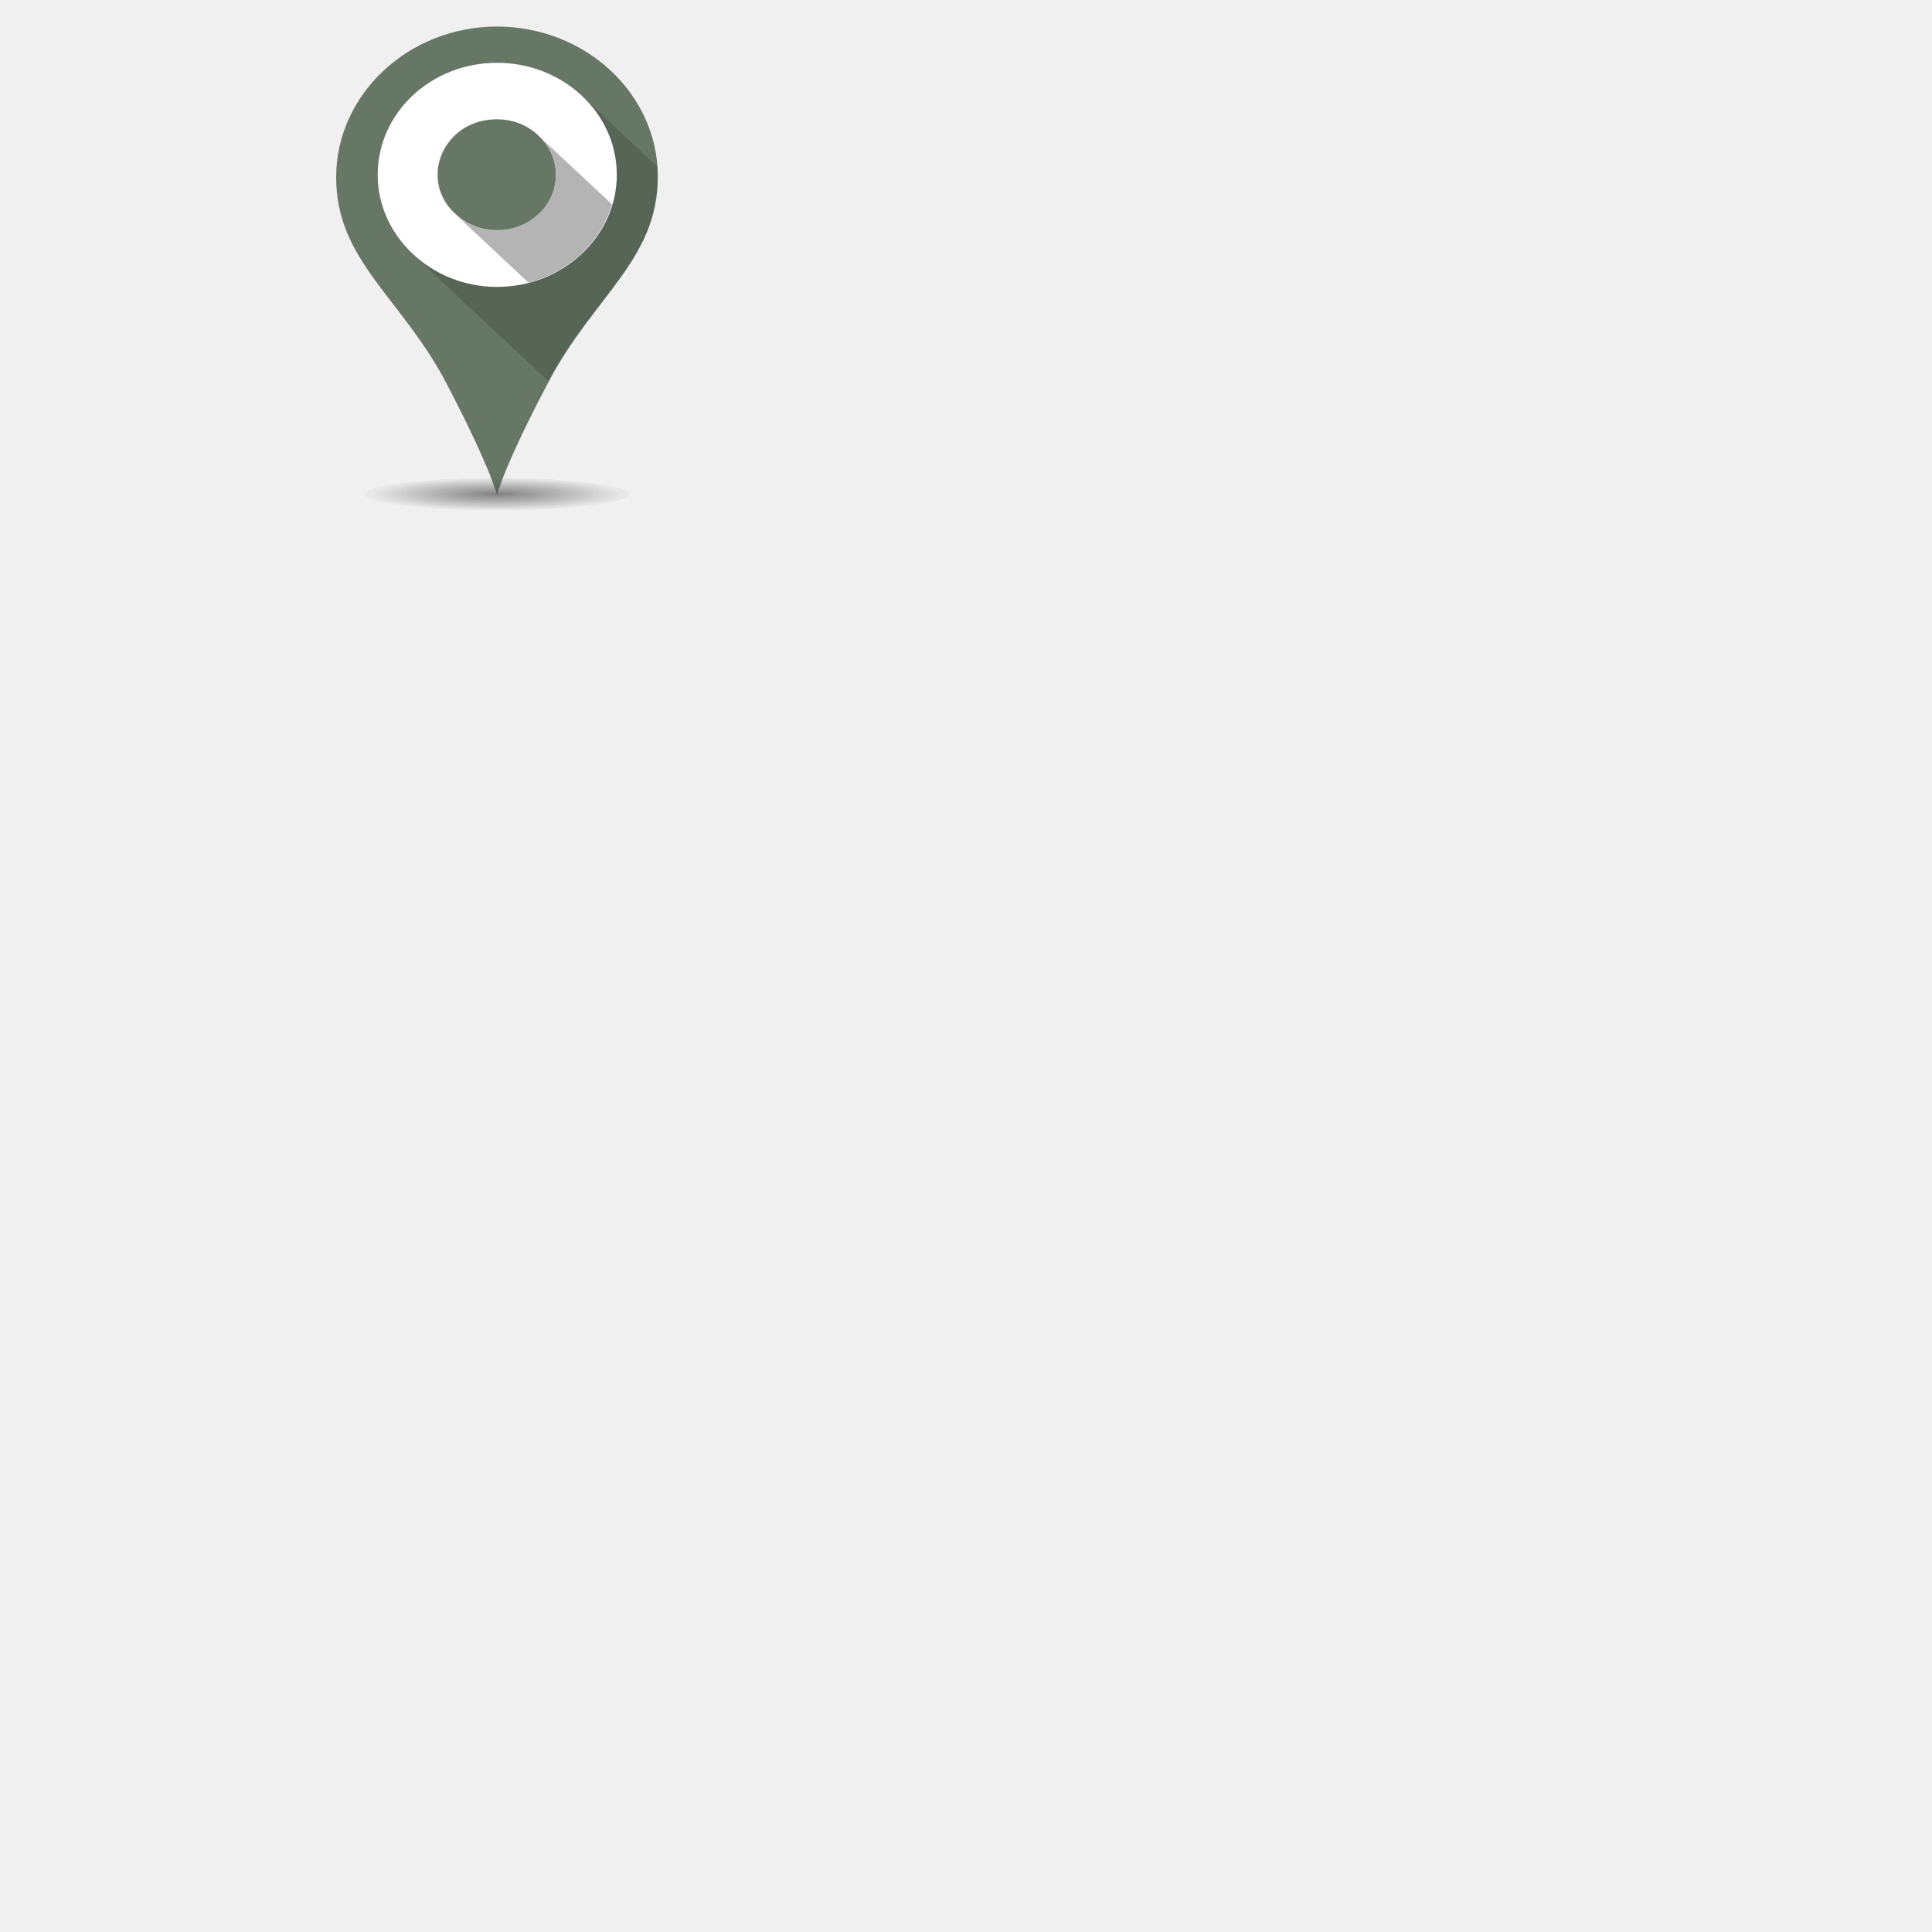
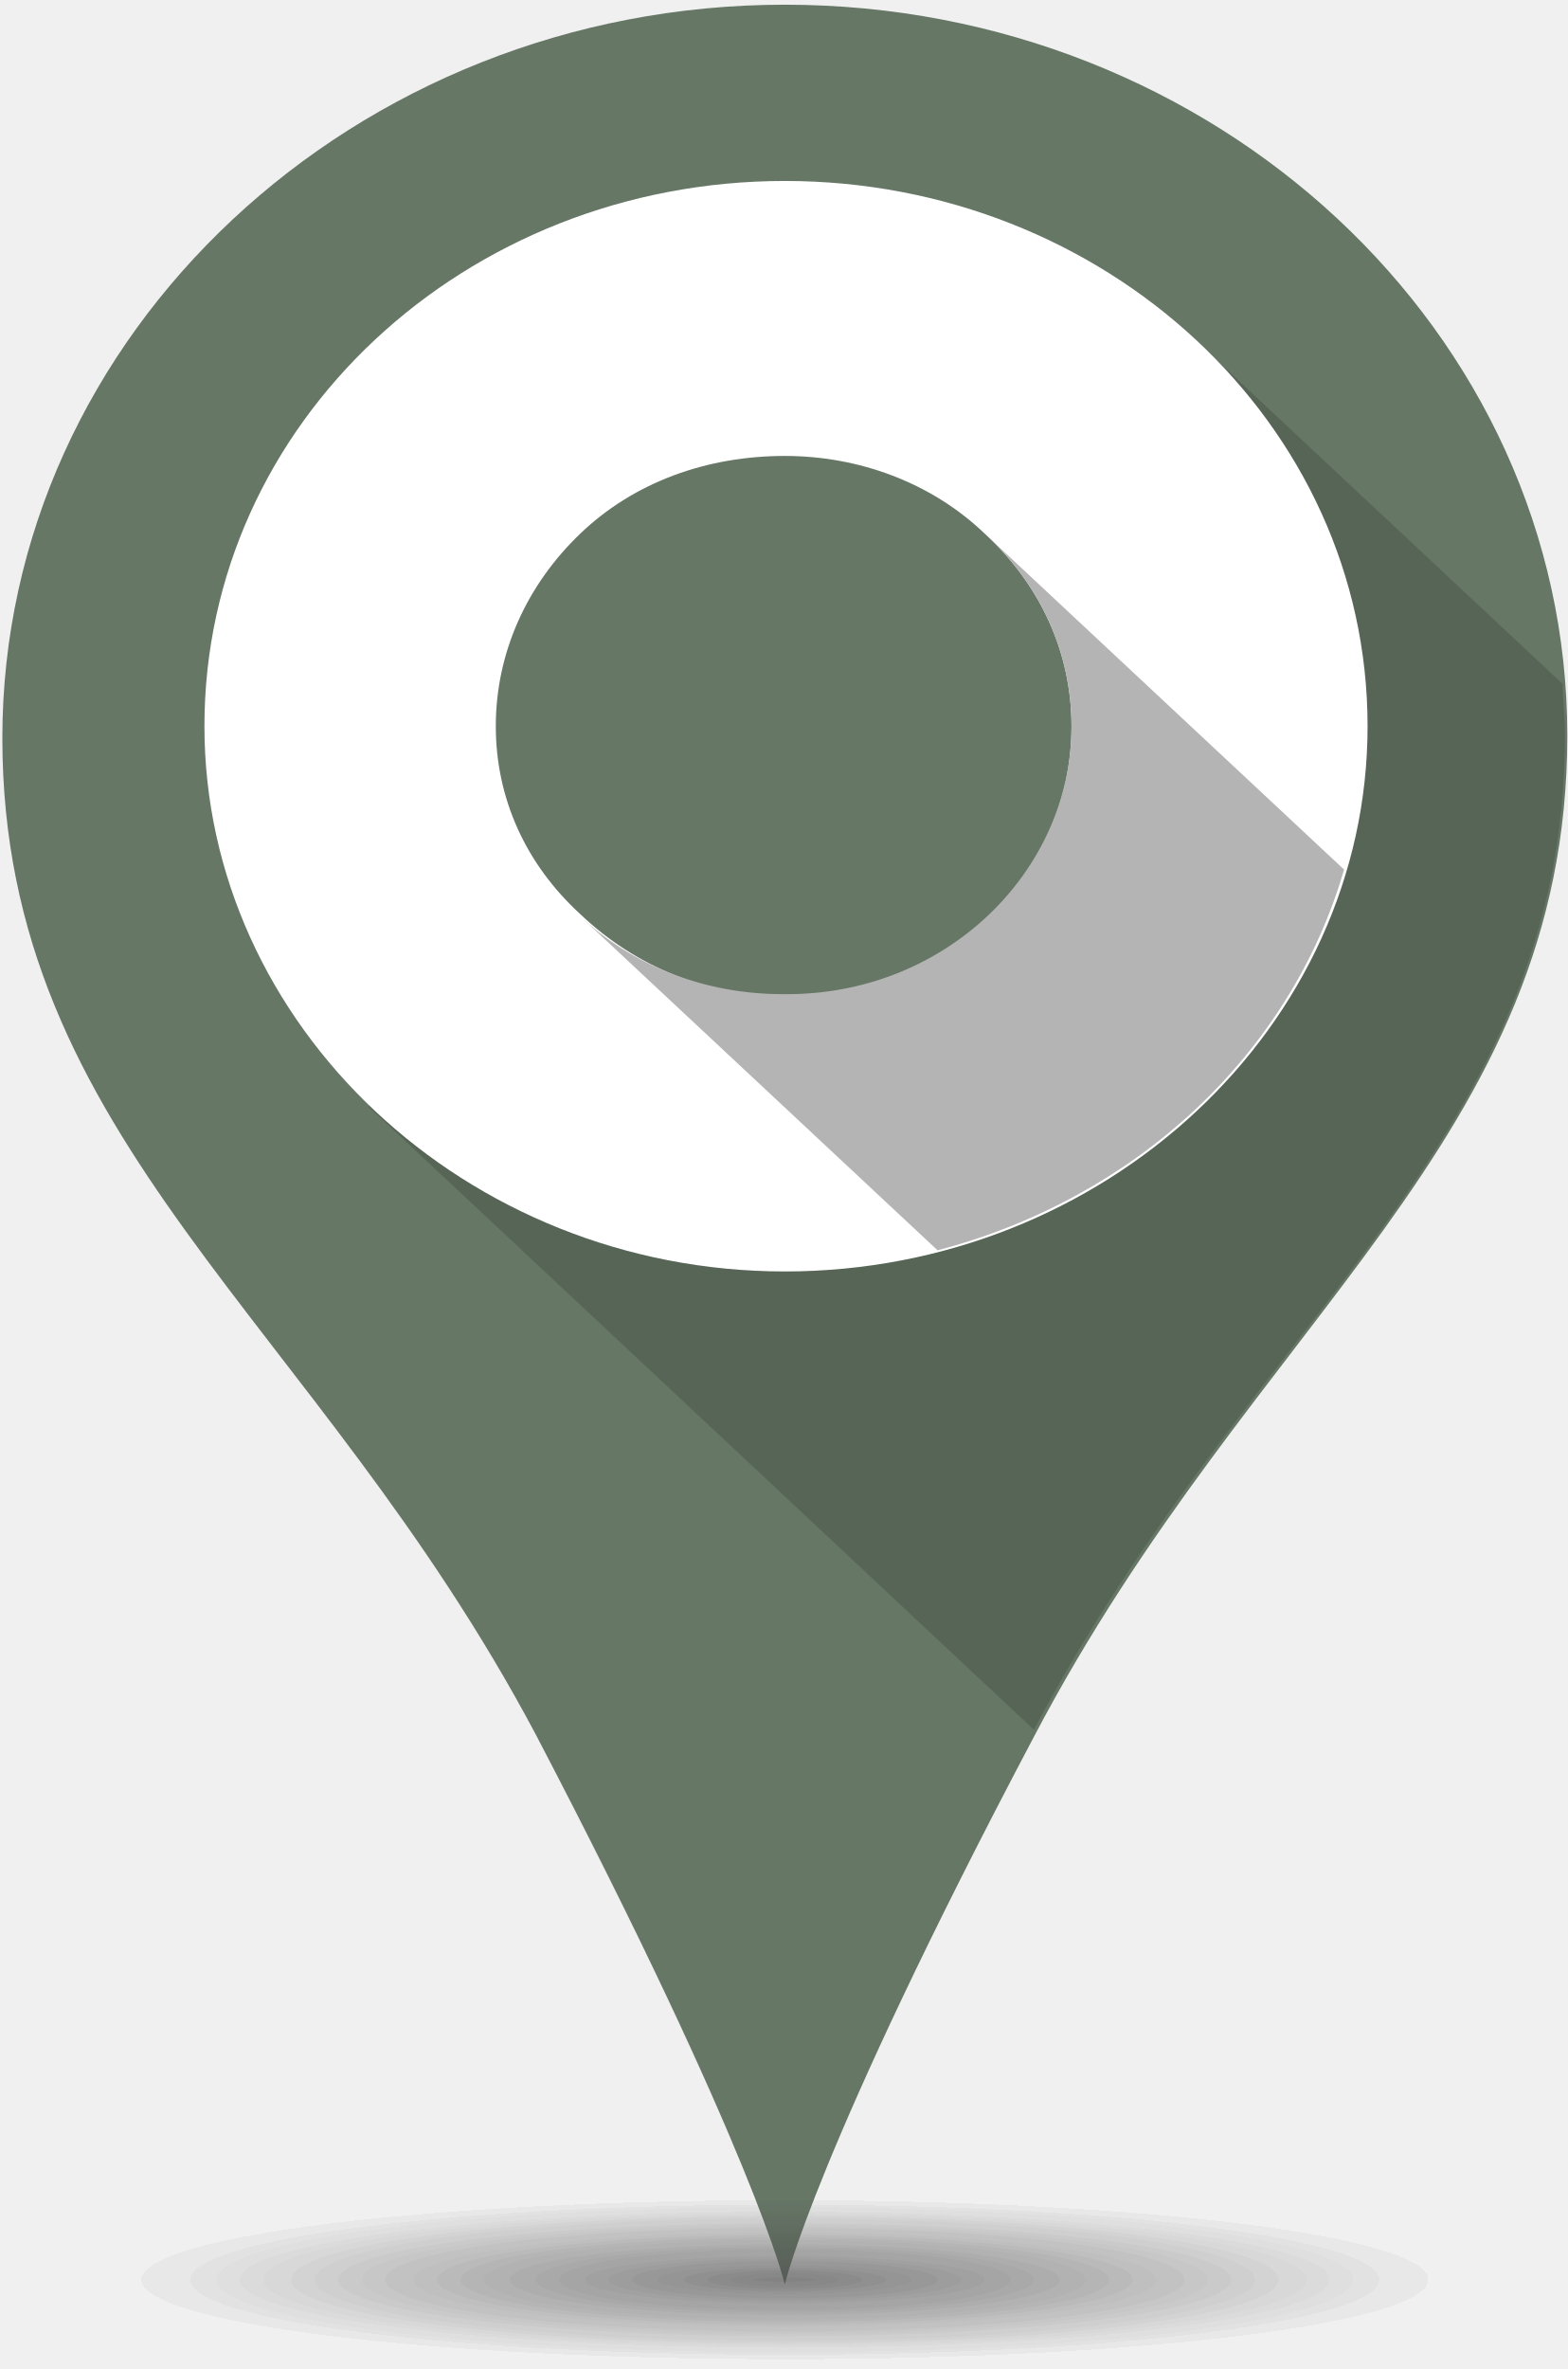
- <svg xmlns="http://www.w3.org/2000/svg" version="1.1" id="Layer_1" x="0px" y="0px" viewBox="0 0 400 400" style="enable-background:new 0 0 400 400;" xml:space="preserve">
-   <path style="fill:#667766;" d="M102.9,102.5c0,0-1.3-5.6-10.6-23.4c-9.4-17.7-22.7-25.2-22.7-42.4S84.6,5.5,102.9,5.5  s33.3,13.9,33.3,31.1s-13.3,24.7-22.7,42.6C104.2,96.8,102.9,102.5,102.9,102.5L102.9,102.5z" />
+ <svg xmlns="http://www.w3.org/2000/svg" version="1.1" id="Layer_1" x="0px" y="0px" viewBox="69.5 5.3 66.7 100.8" style="enable-background:new 69.5 5.3 66.7 100.8;" xml:space="preserve">
+   <path style="fill:#667766;" d="M102.9,102.5c0,0-1.3-5.6-10.6-23.4c-9.4-17.7-22.7-25.2-22.7-42.4s15-31.2,33.3-31.2  s33.3,13.9,33.3,31.1s-13.3,24.7-22.7,42.6C104.2,96.8,102.9,102.5,102.9,102.5L102.9,102.5z" />
  <path style="fill:#485448;fill-opacity:0.5;" d="M120.4,19.8L136,34.4c0,0.6,0.1,1.4,0.1,2.2c0,17.2-13.3,24.7-22.6,42.3L85.2,52.4  L120.4,19.8L120.4,19.8z" />
  <g>
    <path style="fill:#FFFFFF;" d="M102.9,59.4c13.6,0,24.8-10.4,24.8-23.2c0-12.9-11.2-23.2-24.8-23.2S78.2,23.3,78.2,36.2   C78.2,48.9,89.3,59.4,102.9,59.4z" />
    <path style="fill:#667766;" d="M102.9,47.7c6.8,0,12.2-5.1,12.2-11.5c0-3.1-1.3-6-3.7-8.2c-2.3-2.2-5.4-3.3-8.5-3.3   c-3.3,0-6.4,1.1-8.7,3.3c-2.3,2.2-3.6,5.1-3.6,8.2c0,3.1,1.3,5.9,3.6,8C96.5,46.4,99.6,47.7,102.9,47.7L102.9,47.7z" />
    <path style="fill:#B4B4B4;" d="M115.1,36.2c0-3.1-1.3-6-3.7-8.2l15.3,14.3c-2.3,7.9-8.9,14-17.3,16.2L94.1,44.2   c2.3,2.2,5.4,3.4,8.7,3.4C109.7,47.7,115.1,42.4,115.1,36.2z" />
  </g>
  <defs>
-     <filter id="Adobe_OpacityMaskFilter" filterUnits="userSpaceOnUse" x="74.5" y="98.7" width="56.9" height="7.1">
+     <filter id="Adobe_OpacityMaskFilter" filterUnits="userSpaceOnUse" x="74.5" y="98.7" width="56.8" height="7.2">
      <feColorMatrix type="matrix" values="1 0 0 0 0  0 1 0 0 0  0 0 1 0 0  0 0 0 1 0" />
    </filter>
  </defs>
-   <mask maskUnits="userSpaceOnUse" x="74.5" y="98.7" width="56.9" height="7.1" id="Shadow_3_">
+   <mask maskUnits="userSpaceOnUse" x="74.5" y="98.7" width="56.8" height="7.2" id="Shadow_3_">
    <g style="filter:url(#Adobe_OpacityMaskFilter);">
      <g>
        <ellipse cx="102.9" cy="102.3" rx="28.4" ry="3.6" />
        <ellipse style="fill:#070707;" cx="102.9" cy="102.3" rx="27.4" ry="3.4" />
        <ellipse style="fill:#0D0D0D;" cx="102.9" cy="102.3" rx="26.4" ry="3.3" />
        <ellipse style="fill:#141414;" cx="102.9" cy="102.3" rx="25.3" ry="3.2" />
        <ellipse style="fill:#1B1B1B;" cx="102.9" cy="102.3" rx="24.2" ry="3.1" />
        <ellipse style="fill:#212121;" cx="102.9" cy="102.3" rx="23.2" ry="2.9" />
        <ellipse style="fill:#282828;" cx="102.9" cy="102.3" rx="22.2" ry="2.8" />
        <ellipse style="fill:#2F2F2F;" cx="102.9" cy="102.3" rx="21" ry="2.7" />
        <ellipse style="fill:#353535;" cx="102.9" cy="102.3" rx="20" ry="2.6" />
        <ellipse style="fill:#3C3C3C;" cx="102.9" cy="102.3" rx="19" ry="2.4" />
        <ellipse style="fill:#434343;" cx="102.9" cy="102.3" rx="18" ry="2.3" />
        <ellipse style="fill:#494949;" cx="102.9" cy="102.3" rx="17" ry="2.2" />
        <ellipse style="fill:#505050;" cx="102.9" cy="102.3" rx="15.8" ry="2" />
        <ellipse style="fill:#565656;" cx="102.9" cy="102.3" rx="14.8" ry="1.9" />
        <ellipse style="fill:#5D5D5D;" cx="102.9" cy="102.3" rx="13.8" ry="1.8" />
        <ellipse style="fill:#646464;" cx="102.9" cy="102.3" rx="12.8" ry="1.7" />
        <ellipse style="fill:#6A6A6A;" cx="102.9" cy="102.3" rx="11.7" ry="1.5" />
        <ellipse style="fill:#717171;" cx="102.9" cy="102.3" rx="10.6" ry="1.4" />
        <ellipse style="fill:#787878;" cx="102.9" cy="102.3" rx="9.6" ry="1.3" />
        <ellipse style="fill:#7E7E7E;" cx="102.9" cy="102.3" rx="8.5" ry="1" />
        <ellipse style="fill:#858585;" cx="102.9" cy="102.3" rx="7.5" ry="0.9" />
        <ellipse style="fill:#8C8C8C;" cx="102.9" cy="102.3" rx="6.5" ry="0.8" />
        <ellipse style="fill:#929292;" cx="102.9" cy="102.3" rx="5.4" ry="0.6" />
        <ellipse style="fill:#999999;" cx="102.9" cy="102.3" rx="4.3" ry="0.5" />
        <ellipse style="fill:#A0A0A0;" cx="102.9" cy="102.3" rx="3.3" ry="0.4" />
        <ellipse style="fill:#A6A6A6;" cx="102.9" cy="102.3" rx="2.3" ry="0.3" />
        <ellipse style="fill:#ADADAD;" cx="102.9" cy="102.3" rx="1.3" ry="0.1" />
      </g>
    </g>
  </mask>
  <ellipse id="Shadow_160_" style="mask:url(#Shadow_3_);fill:#505050;" cx="102.9" cy="102.3" rx="28.4" ry="3.6" />
</svg>
